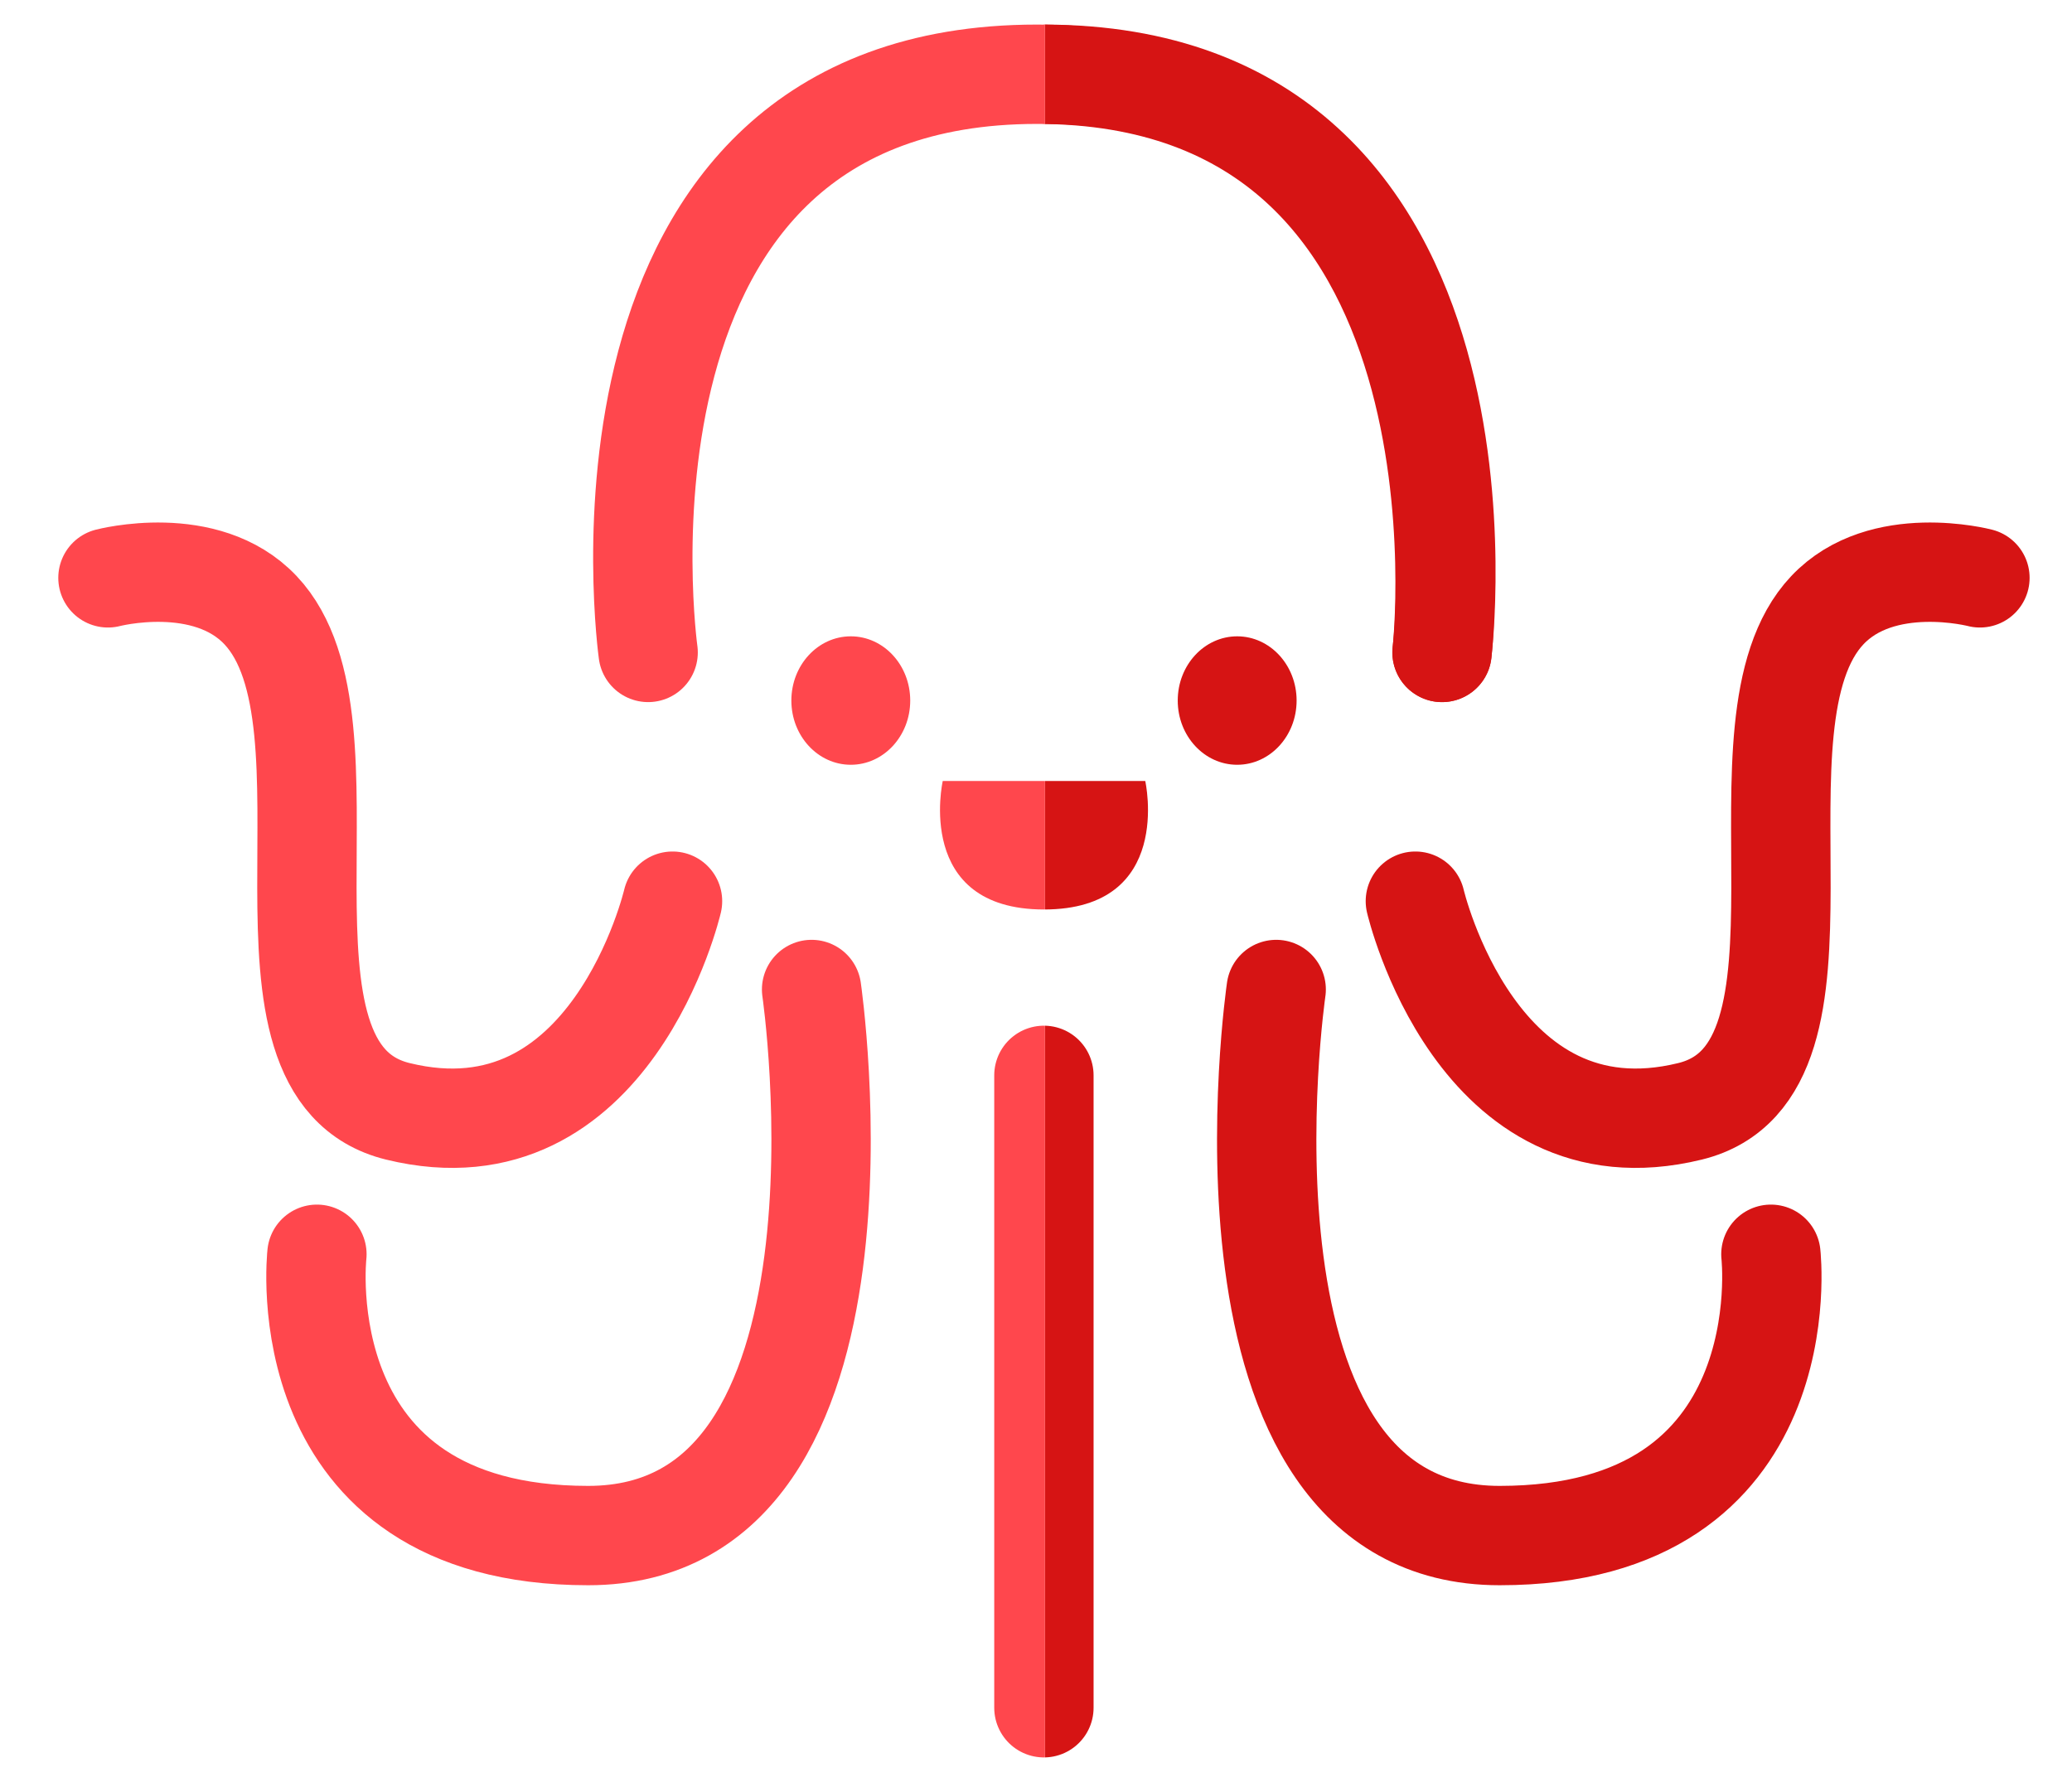
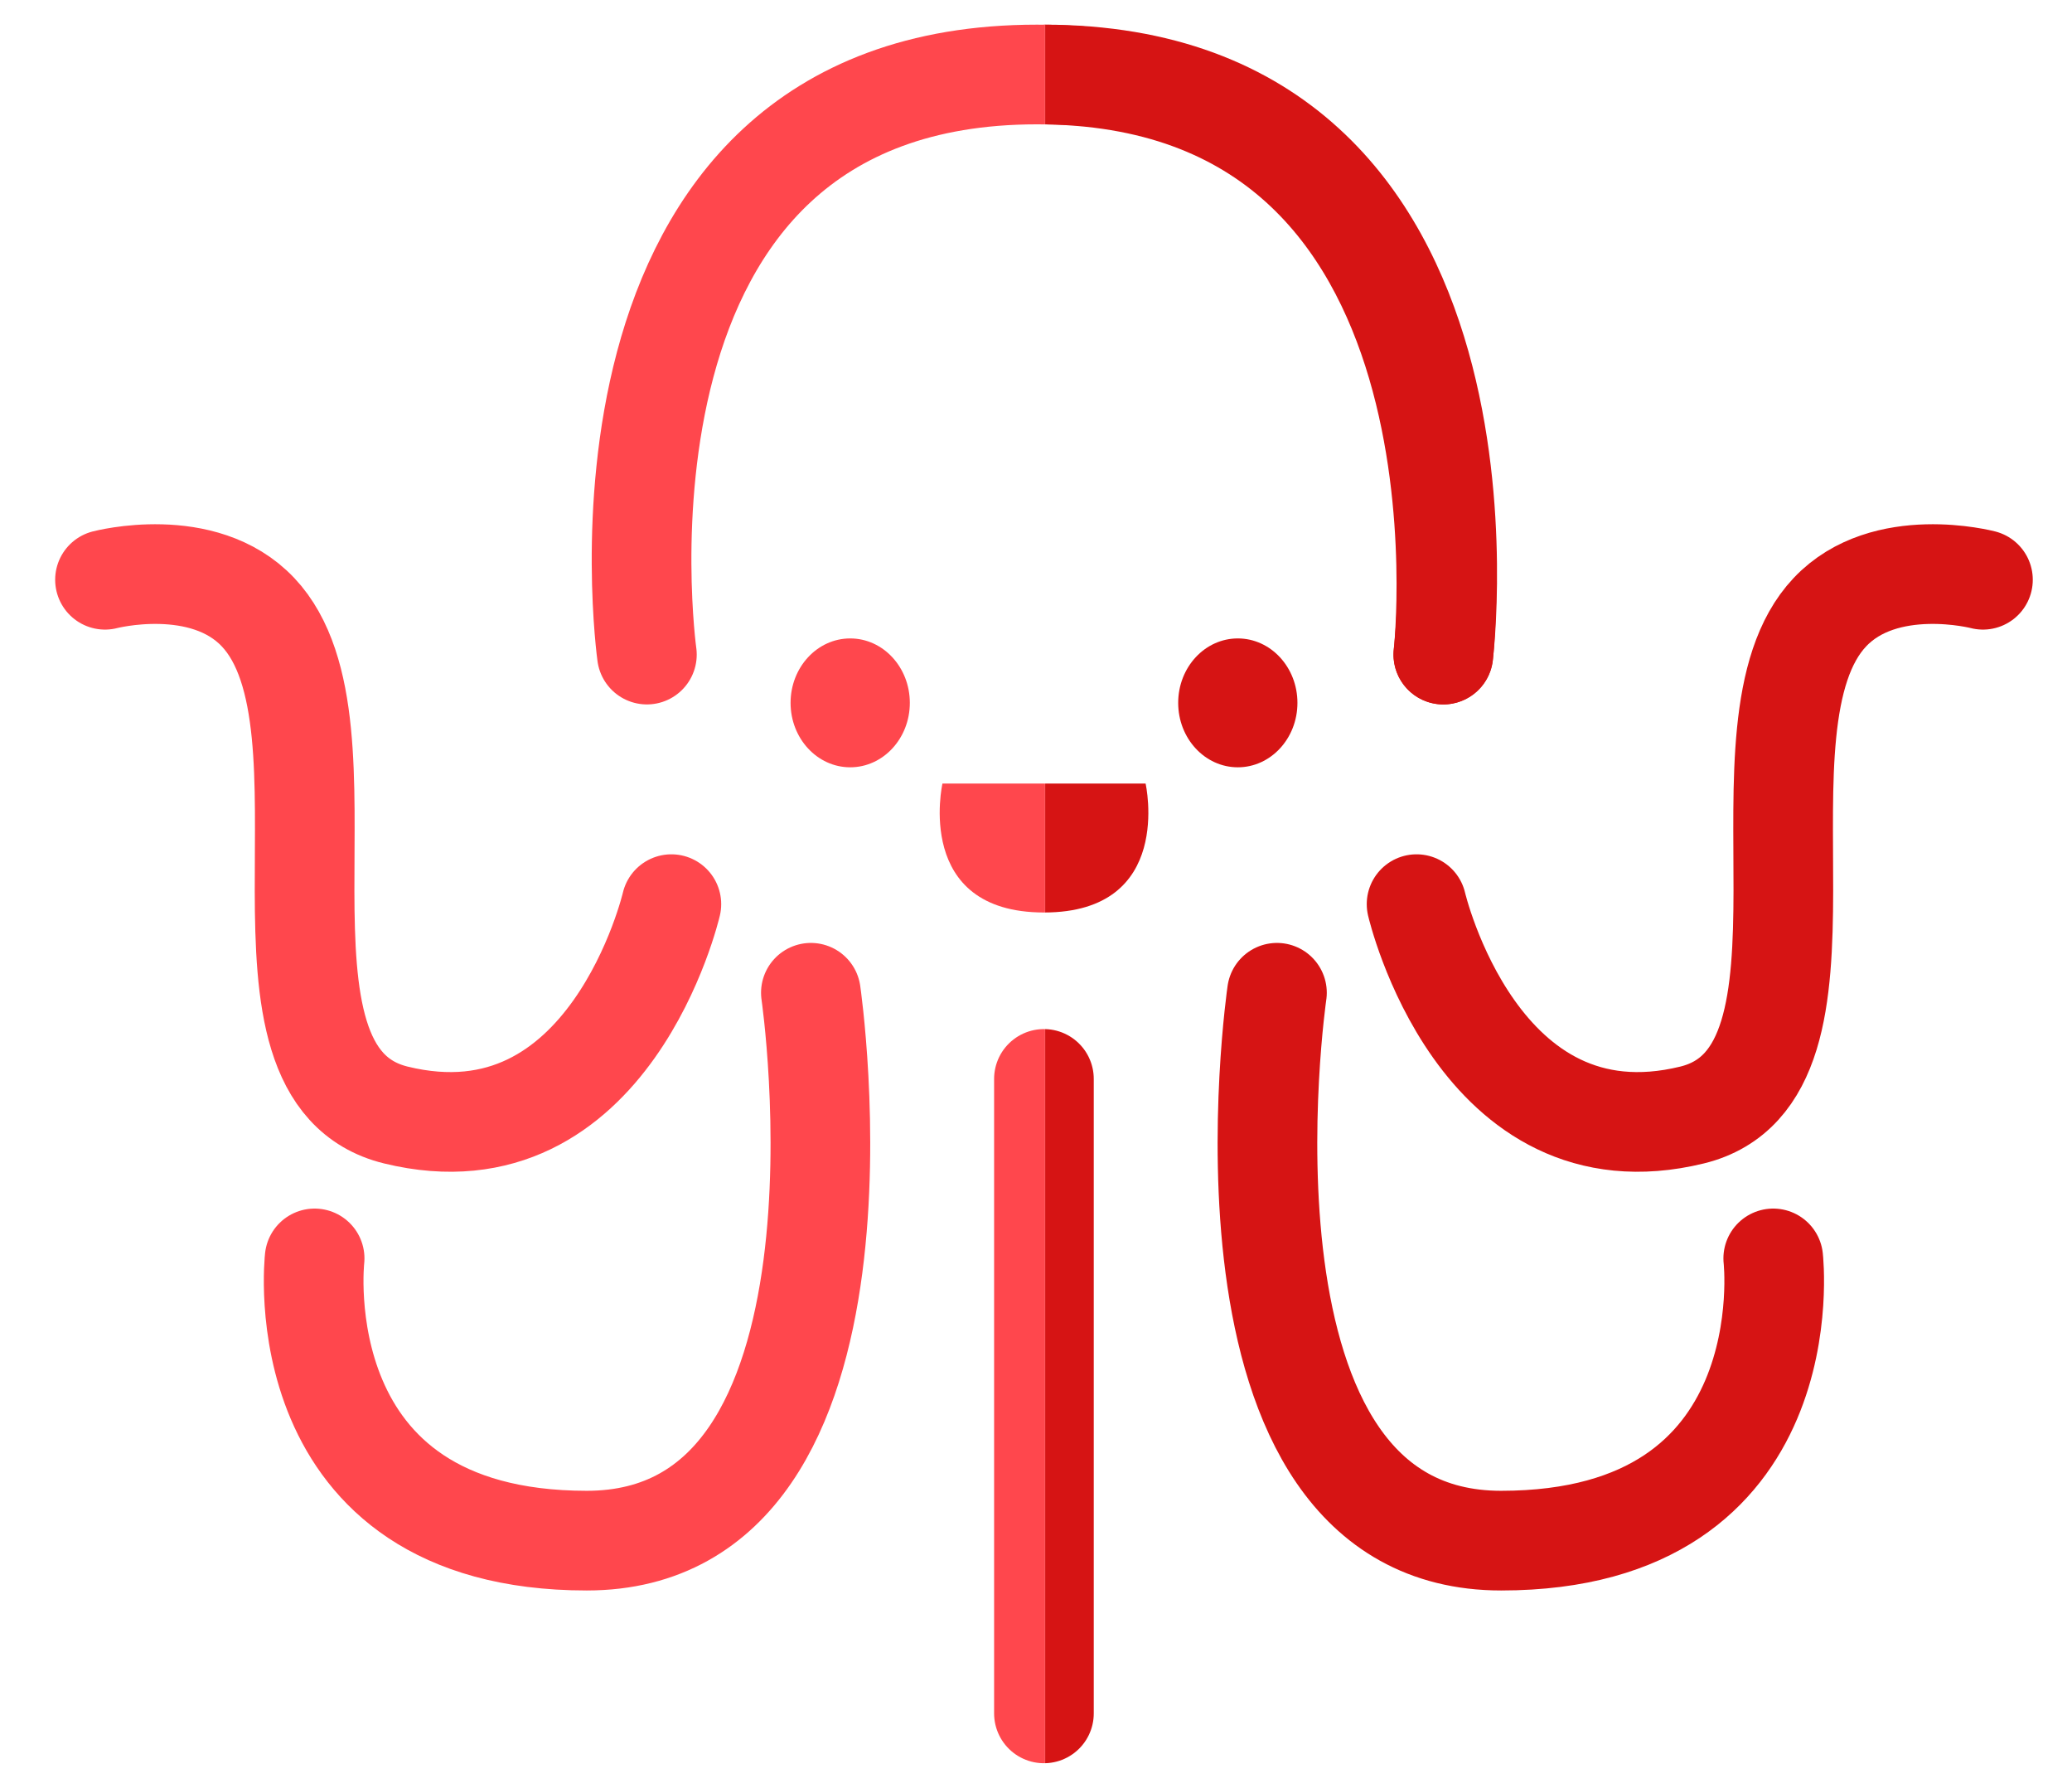
- <svg xmlns="http://www.w3.org/2000/svg" width="50" height="43" viewBox="0 0 54 48" fill="none">
+ <svg xmlns="http://www.w3.org/2000/svg" width="51" height="44" viewBox="0 0 54 48" fill="none">
  <mask id="mask0_1312_115719" style="mask-type:alpha" maskUnits="userSpaceOnUse" x="0" y="0" width="54" height="48">
    <path d="M29.943 21.037H24.488C24.488 21.037 23.709 24.498 27.216 24.498C30.723 24.498 29.943 21.037 29.943 21.037Z" fill="#3E3E3E" />
    <path d="M37.219 24.274C37.219 24.274 38.863 31.344 44.617 29.935C49.096 28.839 45.439 19.484 48.317 16.436C49.792 14.873 52.427 15.565 52.427 15.565" stroke="#212121" stroke-width="2.676" stroke-linecap="round" />
    <path d="M17.209 24.274C17.209 24.274 15.565 31.344 9.81 29.935C5.332 28.839 8.988 19.484 6.111 16.436C4.636 14.873 2.001 15.565 2.001 15.565" stroke="#3E3E3E" stroke-width="2.676" stroke-linecap="round" />
    <path d="M16.552 17.574C16.552 17.574 14.37 2 27.027 2C39.684 2 37.938 17.574 37.938 17.574" stroke="#3E3E3E" stroke-width="2.676" stroke-linecap="round" />
    <path d="M36.609 17.409C36.518 18.142 37.038 18.811 37.771 18.902C38.505 18.993 39.173 18.472 39.264 17.739L36.609 17.409ZM27.213 3.338C30.078 3.338 31.998 4.209 33.326 5.421C34.681 6.659 35.526 8.352 36.033 10.15C36.54 11.946 36.687 13.766 36.703 15.156C36.711 15.846 36.686 16.42 36.66 16.817C36.647 17.015 36.633 17.169 36.623 17.27C36.618 17.321 36.614 17.358 36.612 17.382C36.611 17.393 36.609 17.402 36.609 17.406C36.609 17.409 36.608 17.41 36.608 17.411C36.608 17.411 36.608 17.411 36.608 17.411C36.608 17.41 36.608 17.41 36.608 17.41C36.609 17.41 36.609 17.409 37.936 17.574C39.264 17.739 39.264 17.738 39.264 17.738C39.264 17.738 39.264 17.737 39.264 17.736C39.264 17.735 39.265 17.734 39.265 17.732C39.265 17.729 39.266 17.724 39.266 17.719C39.267 17.709 39.269 17.695 39.271 17.677C39.275 17.642 39.28 17.592 39.286 17.529C39.299 17.402 39.315 17.221 39.33 16.993C39.36 16.538 39.387 15.895 39.378 15.126C39.361 13.595 39.201 11.522 38.609 9.424C38.018 7.329 36.973 5.128 35.13 3.446C33.261 1.738 30.676 0.662 27.213 0.662L27.213 3.338Z" fill="#212121" />
    <path d="M27.213 28.966V46" stroke="#3E3E3E" stroke-width="2.676" stroke-linecap="round" />
    <path d="M33.47 26.653C33.47 26.653 31.321 41.362 39.489 41.362C47.656 41.362 46.796 33.785 46.796 33.785" stroke="#212121" stroke-width="2.676" stroke-linecap="round" />
    <path d="M20.955 26.653C20.955 26.653 23.105 41.362 14.937 41.362C6.77 41.362 7.63 33.785 7.63 33.785" stroke="#3E3E3E" stroke-width="2.676" stroke-linecap="round" />
    <ellipse cx="32.419" cy="18.87" rx="1.601" ry="1.73" fill="#212121" />
    <ellipse cx="22.011" cy="18.87" rx="1.601" ry="1.73" fill="#3E3E3E" />
  </mask>
  <g mask="url(#mask0_1312_115719)">
    <rect x="-1.232" y="-2.192" width="28.475" height="52.455" fill="#FF474D" />
    <rect x="27.246" y="-2.192" width="28.475" height="52.455" fill="#D61414" />
  </g>
</svg>
